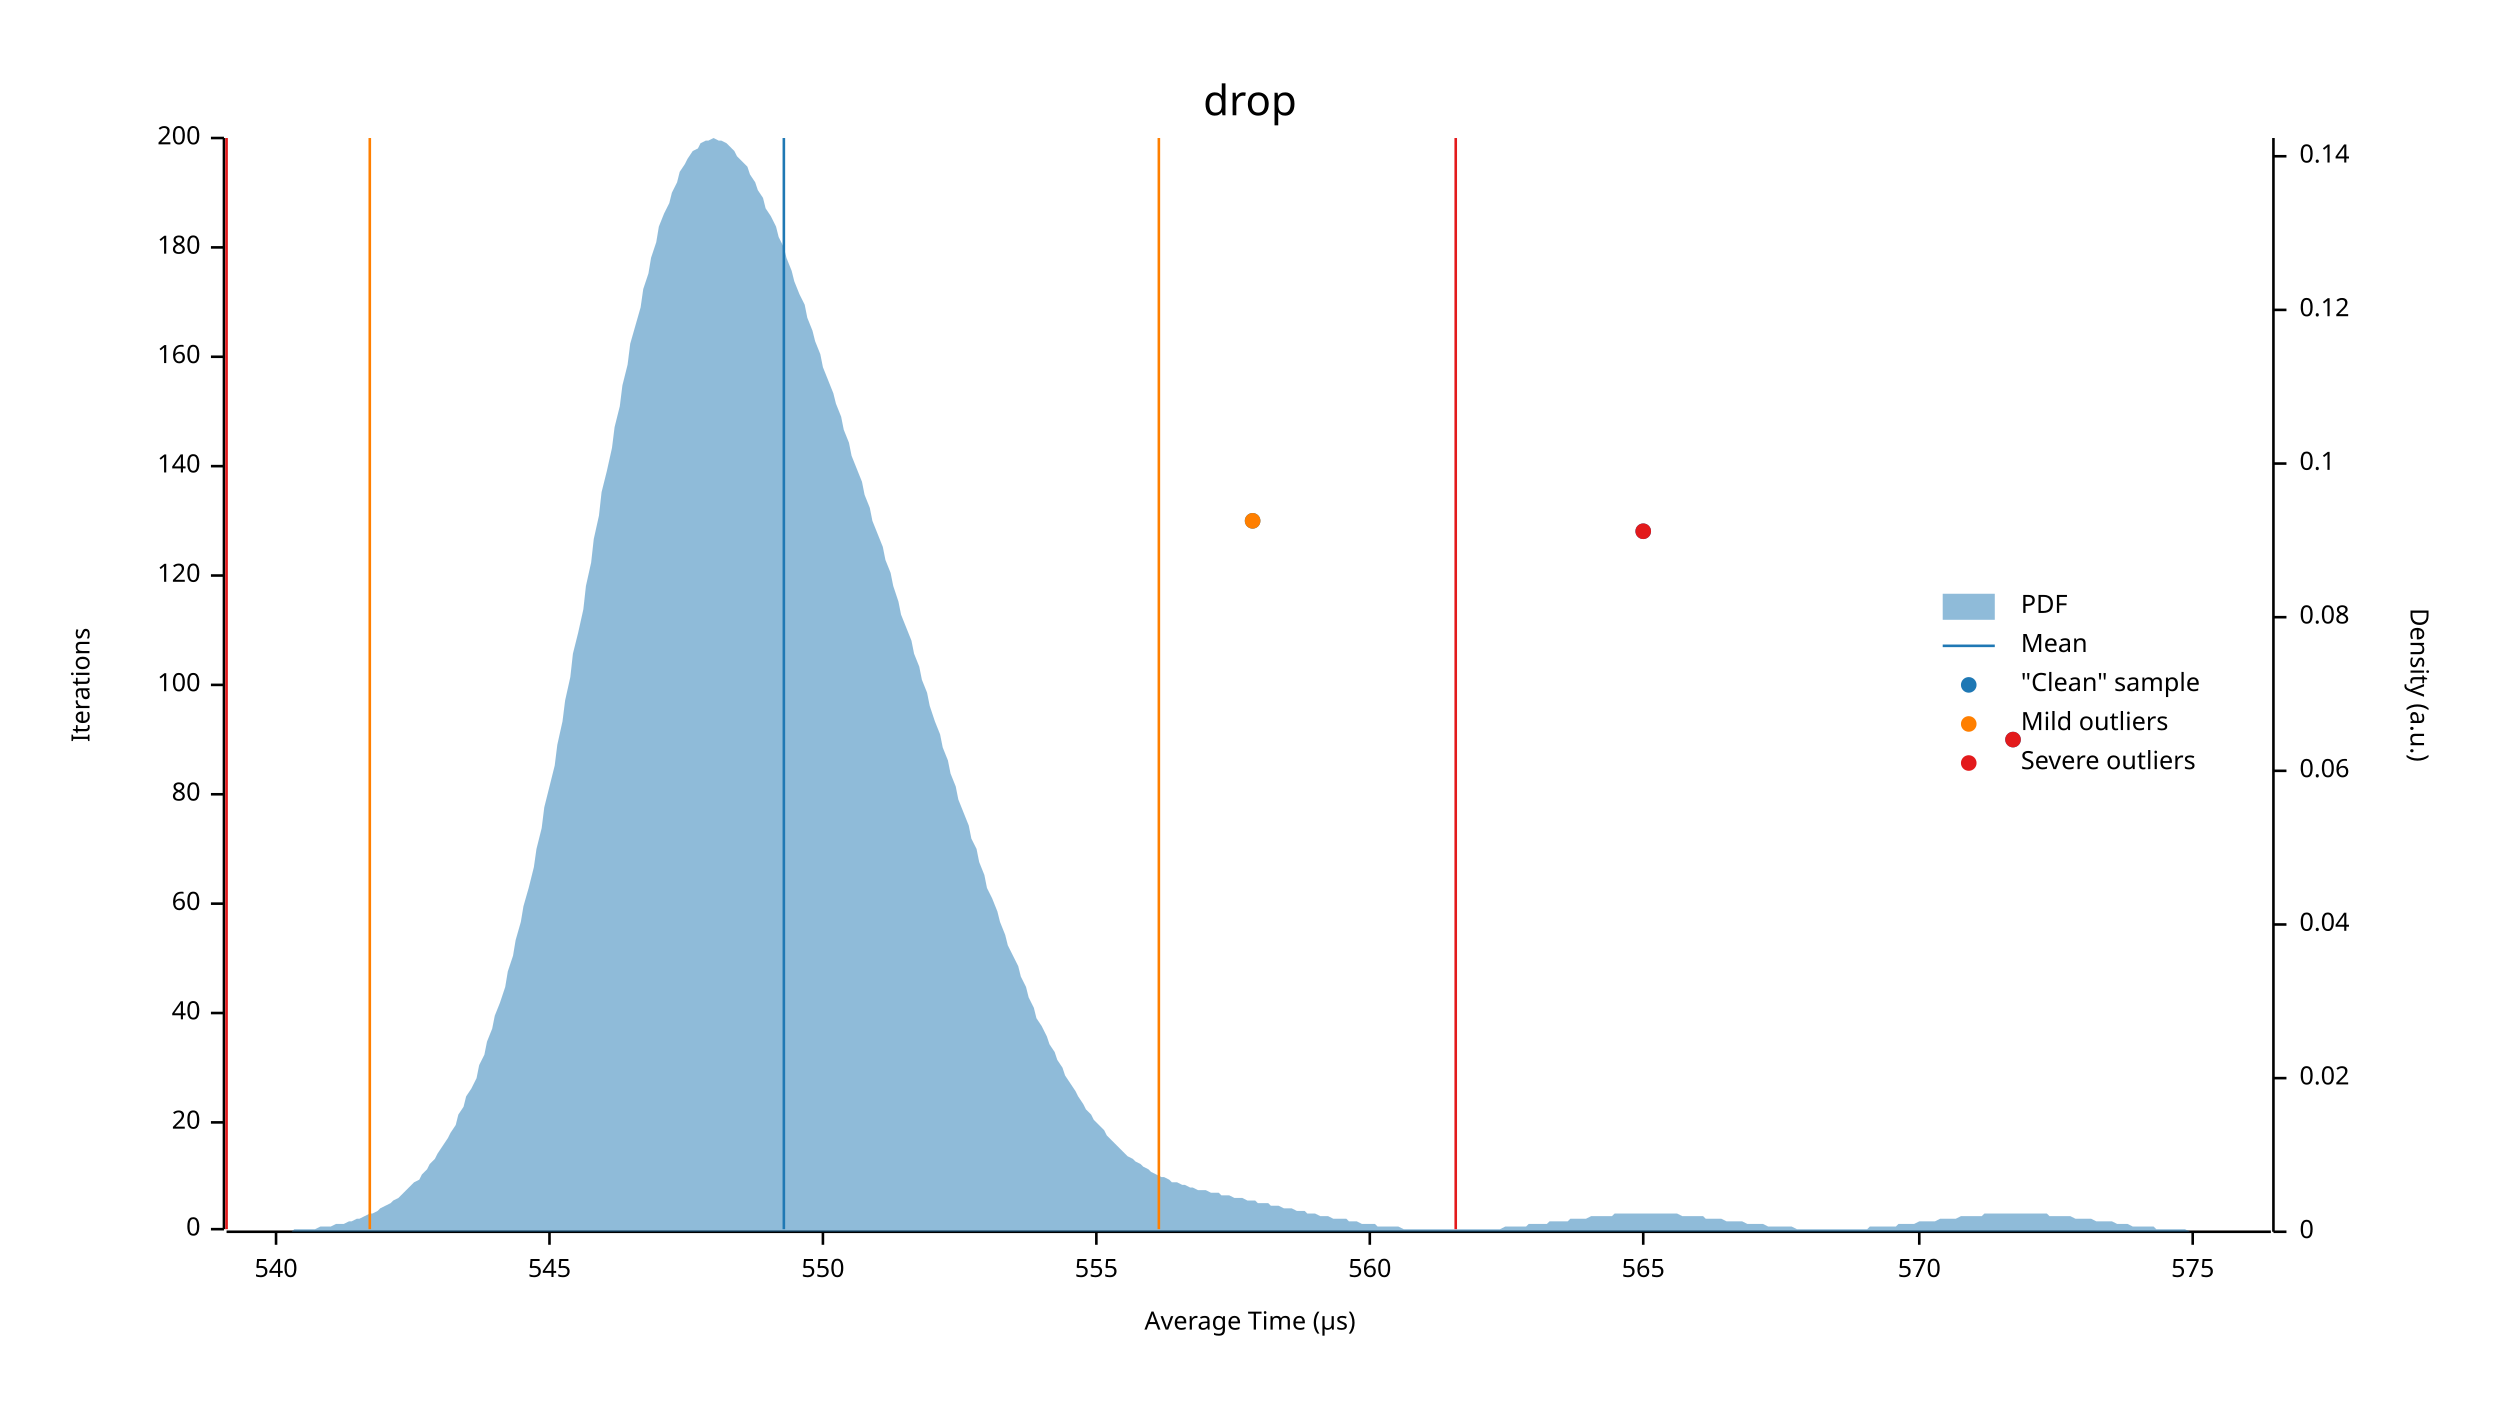
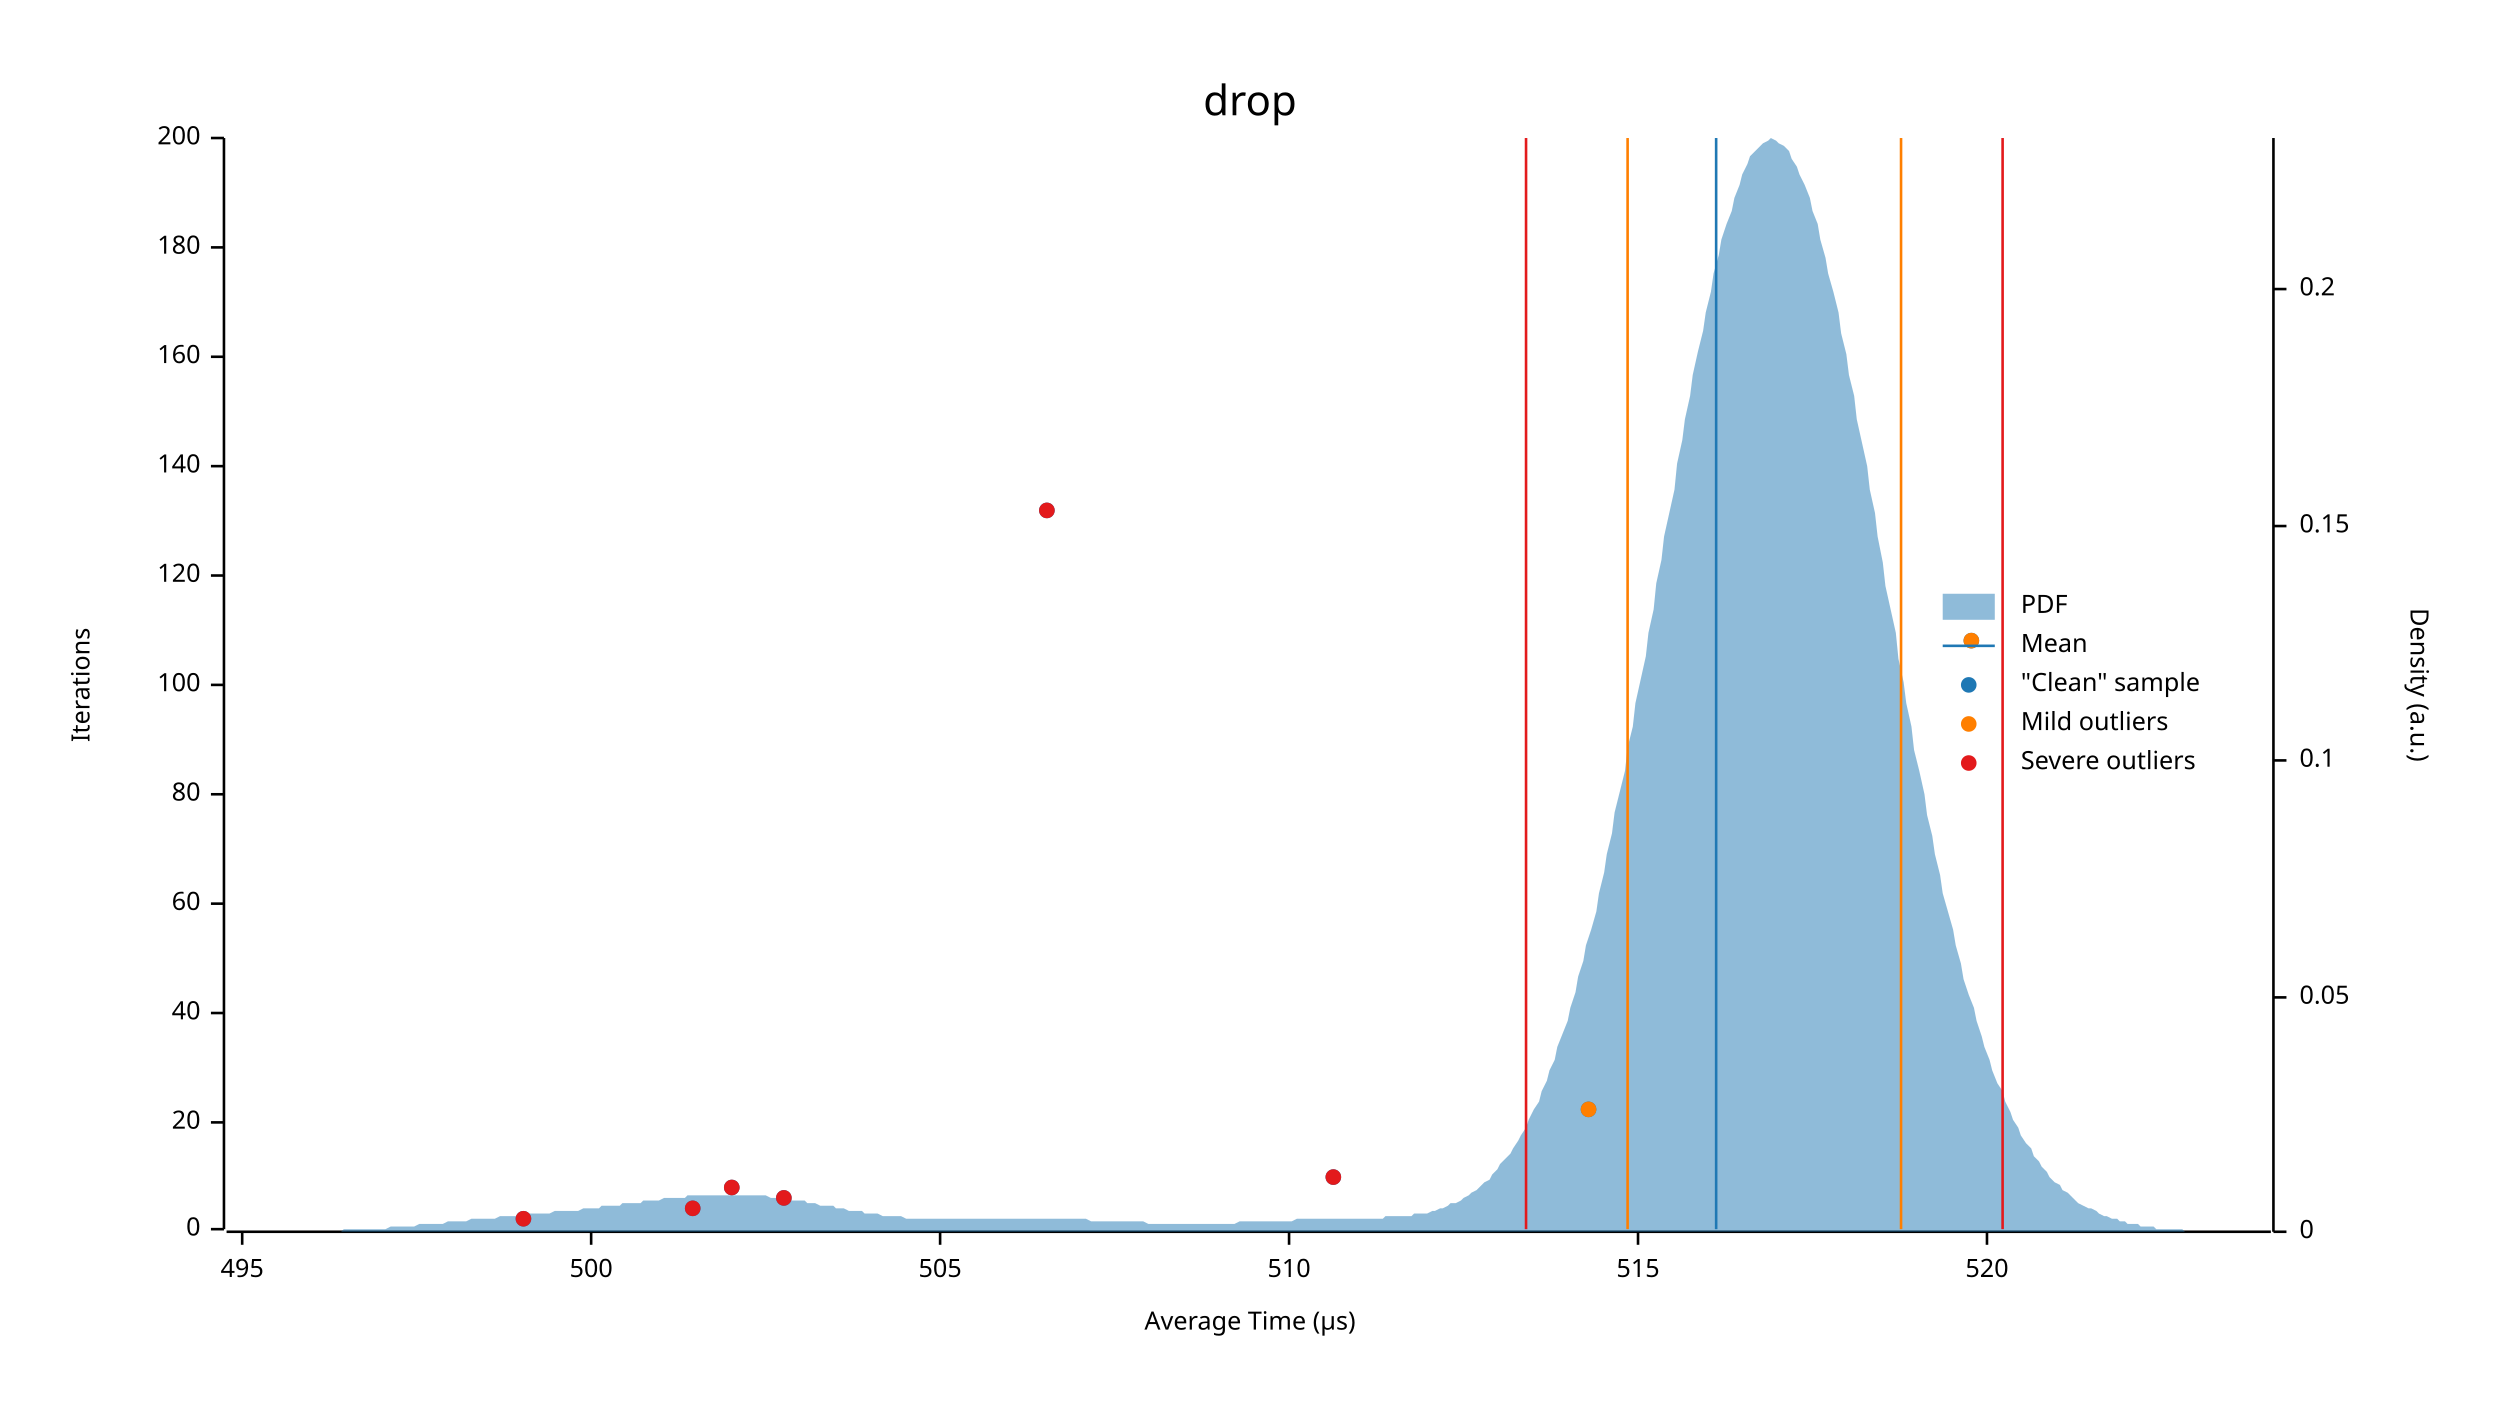
<svg xmlns="http://www.w3.org/2000/svg" width="960" height="540" viewBox="0 0 960 540">
  <text x="480" y="32" dy="0.76em" text-anchor="middle" font-family="sans-serif" font-size="16.129" opacity="1" fill="#000000">
drop
</text>
  <text x="27" y="263" dy="0.76em" text-anchor="middle" font-family="sans-serif" font-size="9.677" opacity="1" fill="#000000" transform="rotate(270, 27, 263)">
Iterations
</text>
  <text x="480" y="513" dy="-0.5ex" text-anchor="middle" font-family="sans-serif" font-size="9.677" opacity="1" fill="#000000">
Average Time (µs)
</text>
  <polyline fill="none" opacity="1" stroke="#000000" stroke-width="1" points="86,53 86,472 " />
  <text x="77" y="472" dy="0.5ex" text-anchor="end" font-family="sans-serif" font-size="9.677" opacity="1" fill="#000000">
0
</text>
  <polyline fill="none" opacity="1" stroke="#000000" stroke-width="1" points="81,472 86,472 " />
  <text x="77" y="431" dy="0.5ex" text-anchor="end" font-family="sans-serif" font-size="9.677" opacity="1" fill="#000000">
20
</text>
  <polyline fill="none" opacity="1" stroke="#000000" stroke-width="1" points="81,431 86,431 " />
  <text x="77" y="389" dy="0.5ex" text-anchor="end" font-family="sans-serif" font-size="9.677" opacity="1" fill="#000000">
40
</text>
  <polyline fill="none" opacity="1" stroke="#000000" stroke-width="1" points="81,389 86,389 " />
  <text x="77" y="347" dy="0.5ex" text-anchor="end" font-family="sans-serif" font-size="9.677" opacity="1" fill="#000000">
60
</text>
  <polyline fill="none" opacity="1" stroke="#000000" stroke-width="1" points="81,347 86,347 " />
  <text x="77" y="305" dy="0.5ex" text-anchor="end" font-family="sans-serif" font-size="9.677" opacity="1" fill="#000000">
80
</text>
  <polyline fill="none" opacity="1" stroke="#000000" stroke-width="1" points="81,305 86,305 " />
  <text x="77" y="263" dy="0.5ex" text-anchor="end" font-family="sans-serif" font-size="9.677" opacity="1" fill="#000000">
100
</text>
  <polyline fill="none" opacity="1" stroke="#000000" stroke-width="1" points="81,263 86,263 " />
  <text x="77" y="221" dy="0.5ex" text-anchor="end" font-family="sans-serif" font-size="9.677" opacity="1" fill="#000000">
120
</text>
  <polyline fill="none" opacity="1" stroke="#000000" stroke-width="1" points="81,221 86,221 " />
  <text x="77" y="179" dy="0.5ex" text-anchor="end" font-family="sans-serif" font-size="9.677" opacity="1" fill="#000000">
140
</text>
  <polyline fill="none" opacity="1" stroke="#000000" stroke-width="1" points="81,179 86,179 " />
  <text x="77" y="137" dy="0.5ex" text-anchor="end" font-family="sans-serif" font-size="9.677" opacity="1" fill="#000000">
160
</text>
  <polyline fill="none" opacity="1" stroke="#000000" stroke-width="1" points="81,137 86,137 " />
  <text x="77" y="95" dy="0.5ex" text-anchor="end" font-family="sans-serif" font-size="9.677" opacity="1" fill="#000000">
180
</text>
  <polyline fill="none" opacity="1" stroke="#000000" stroke-width="1" points="81,95 86,95 " />
  <text x="77" y="53" dy="0.5ex" text-anchor="end" font-family="sans-serif" font-size="9.677" opacity="1" fill="#000000">
200
</text>
  <polyline fill="none" opacity="1" stroke="#000000" stroke-width="1" points="81,53 86,53 " />
  <polyline fill="none" opacity="1" stroke="#000000" stroke-width="1" points="87,473 872,473 " />
-   <text x="106" y="483" dy="0.76em" text-anchor="middle" font-family="sans-serif" font-size="9.677" opacity="1" fill="#000000">
- 540
+   <text x="93" y="483" dy="0.76em" text-anchor="middle" font-family="sans-serif" font-size="9.677" opacity="1" fill="#000000">
+ 495
</text>
-   <polyline fill="none" opacity="1" stroke="#000000" stroke-width="1" points="106,473 106,478 " />
-   <text x="211" y="483" dy="0.76em" text-anchor="middle" font-family="sans-serif" font-size="9.677" opacity="1" fill="#000000">
- 545
+   <polyline fill="none" opacity="1" stroke="#000000" stroke-width="1" points="93,473 93,478 " />
+   <text x="227" y="483" dy="0.76em" text-anchor="middle" font-family="sans-serif" font-size="9.677" opacity="1" fill="#000000">
+ 500
</text>
-   <polyline fill="none" opacity="1" stroke="#000000" stroke-width="1" points="211,473 211,478 " />
-   <text x="316" y="483" dy="0.76em" text-anchor="middle" font-family="sans-serif" font-size="9.677" opacity="1" fill="#000000">
- 550
+   <polyline fill="none" opacity="1" stroke="#000000" stroke-width="1" points="227,473 227,478 " />
+   <text x="361" y="483" dy="0.76em" text-anchor="middle" font-family="sans-serif" font-size="9.677" opacity="1" fill="#000000">
+ 505
</text>
-   <polyline fill="none" opacity="1" stroke="#000000" stroke-width="1" points="316,473 316,478 " />
-   <text x="421" y="483" dy="0.76em" text-anchor="middle" font-family="sans-serif" font-size="9.677" opacity="1" fill="#000000">
- 555
+   <polyline fill="none" opacity="1" stroke="#000000" stroke-width="1" points="361,473 361,478 " />
+   <text x="495" y="483" dy="0.76em" text-anchor="middle" font-family="sans-serif" font-size="9.677" opacity="1" fill="#000000">
+ 510
</text>
-   <polyline fill="none" opacity="1" stroke="#000000" stroke-width="1" points="421,473 421,478 " />
-   <text x="526" y="483" dy="0.76em" text-anchor="middle" font-family="sans-serif" font-size="9.677" opacity="1" fill="#000000">
- 560
+   <polyline fill="none" opacity="1" stroke="#000000" stroke-width="1" points="495,473 495,478 " />
+   <text x="629" y="483" dy="0.76em" text-anchor="middle" font-family="sans-serif" font-size="9.677" opacity="1" fill="#000000">
+ 515
</text>
-   <polyline fill="none" opacity="1" stroke="#000000" stroke-width="1" points="526,473 526,478 " />
-   <text x="631" y="483" dy="0.76em" text-anchor="middle" font-family="sans-serif" font-size="9.677" opacity="1" fill="#000000">
- 565
+   <polyline fill="none" opacity="1" stroke="#000000" stroke-width="1" points="629,473 629,478 " />
+   <text x="763" y="483" dy="0.76em" text-anchor="middle" font-family="sans-serif" font-size="9.677" opacity="1" fill="#000000">
+ 520
</text>
-   <polyline fill="none" opacity="1" stroke="#000000" stroke-width="1" points="631,473 631,478 " />
-   <text x="737" y="483" dy="0.76em" text-anchor="middle" font-family="sans-serif" font-size="9.677" opacity="1" fill="#000000">
- 570
- </text>
-   <polyline fill="none" opacity="1" stroke="#000000" stroke-width="1" points="737,473 737,478 " />
-   <text x="842" y="483" dy="0.76em" text-anchor="middle" font-family="sans-serif" font-size="9.677" opacity="1" fill="#000000">
- 575
- </text>
-   <polyline fill="none" opacity="1" stroke="#000000" stroke-width="1" points="842,473 842,478 " />
+   <polyline fill="none" opacity="1" stroke="#000000" stroke-width="1" points="763,473 763,478 " />
  <text x="933" y="263" dy="0.76em" text-anchor="middle" font-family="sans-serif" font-size="9.677" opacity="1" fill="#000000" transform="rotate(90, 933, 263)">
Density (a.u.)
</text>
  <polyline fill="none" opacity="1" stroke="#000000" stroke-width="1" points="873,53 873,473 " />
  <text x="883" y="473" dy="0.5ex" text-anchor="start" font-family="sans-serif" font-size="9.677" opacity="1" fill="#000000">
0
</text>
  <polyline fill="none" opacity="1" stroke="#000000" stroke-width="1" points="873,473 878,473 " />
-   <text x="883" y="414" dy="0.5ex" text-anchor="start" font-family="sans-serif" font-size="9.677" opacity="1" fill="#000000">
- 0.02
+   <text x="883" y="383" dy="0.5ex" text-anchor="start" font-family="sans-serif" font-size="9.677" opacity="1" fill="#000000">
+ 0.05
</text>
-   <polyline fill="none" opacity="1" stroke="#000000" stroke-width="1" points="873,414 878,414 " />
-   <text x="883" y="355" dy="0.5ex" text-anchor="start" font-family="sans-serif" font-size="9.677" opacity="1" fill="#000000">
- 0.04
- </text>
-   <polyline fill="none" opacity="1" stroke="#000000" stroke-width="1" points="873,355 878,355 " />
-   <text x="883" y="296" dy="0.5ex" text-anchor="start" font-family="sans-serif" font-size="9.677" opacity="1" fill="#000000">
- 0.06
- </text>
-   <polyline fill="none" opacity="1" stroke="#000000" stroke-width="1" points="873,296 878,296 " />
-   <text x="883" y="237" dy="0.5ex" text-anchor="start" font-family="sans-serif" font-size="9.677" opacity="1" fill="#000000">
- 0.08
- </text>
-   <polyline fill="none" opacity="1" stroke="#000000" stroke-width="1" points="873,237 878,237 " />
-   <text x="883" y="178" dy="0.5ex" text-anchor="start" font-family="sans-serif" font-size="9.677" opacity="1" fill="#000000">
+   <polyline fill="none" opacity="1" stroke="#000000" stroke-width="1" points="873,383 878,383 " />
+   <text x="883" y="292" dy="0.5ex" text-anchor="start" font-family="sans-serif" font-size="9.677" opacity="1" fill="#000000">
0.1
</text>
-   <polyline fill="none" opacity="1" stroke="#000000" stroke-width="1" points="873,178 878,178 " />
-   <text x="883" y="119" dy="0.5ex" text-anchor="start" font-family="sans-serif" font-size="9.677" opacity="1" fill="#000000">
- 0.12
+   <polyline fill="none" opacity="1" stroke="#000000" stroke-width="1" points="873,292 878,292 " />
+   <text x="883" y="202" dy="0.5ex" text-anchor="start" font-family="sans-serif" font-size="9.677" opacity="1" fill="#000000">
+ 0.15
</text>
-   <polyline fill="none" opacity="1" stroke="#000000" stroke-width="1" points="873,119 878,119 " />
-   <text x="883" y="60" dy="0.5ex" text-anchor="start" font-family="sans-serif" font-size="9.677" opacity="1" fill="#000000">
- 0.14
+   <polyline fill="none" opacity="1" stroke="#000000" stroke-width="1" points="873,202 878,202 " />
+   <text x="883" y="111" dy="0.5ex" text-anchor="start" font-family="sans-serif" font-size="9.677" opacity="1" fill="#000000">
+ 0.2
</text>
-   <polyline fill="none" opacity="1" stroke="#000000" stroke-width="1" points="873,60 878,60 " />
-   <polygon opacity="0.5" fill="#1F78B4" points="87,473 88,473 90,473 91,473 93,473 94,473 96,473 98,473 99,473 101,473 102,473 104,473 105,473 107,473 109,473 110,473 112,473 113,472 115,472 116,472 118,472 120,472 121,472 123,471 124,471 126,471 127,471 129,470 131,470 132,470 134,469 135,469 137,468 138,468 140,467 142,466 143,466 145,465 146,464 148,463 150,462 151,461 153,460 154,459 156,457 157,456 159,454 161,453 162,451 164,449 165,447 167,445 168,443 170,440 172,437 173,435 175,432 176,428 178,425 179,421 181,418 183,414 184,409 186,405 187,400 189,395 190,390 192,385 194,379 195,373 197,367 198,361 200,354 201,348 203,341 205,333 206,326 208,318 209,310 211,302 213,294 214,286 216,277 217,269 219,260 220,251 222,243 224,234 225,225 227,216 228,207 230,198 231,189 233,181 235,172 236,164 238,156 239,148 241,140 242,132 244,125 246,118 247,111 249,105 250,99 252,93 253,87 255,82 257,78 258,74 260,70 261,66 263,63 264,61 266,58 268,57 269,55 271,54 272,54 274,53 276,54 277,54 279,55 280,56 282,58 283,60 285,62 287,64 288,67 290,70 291,73 293,76 294,80 296,83 298,87 299,91 301,95 302,99 304,104 305,108 307,113 309,117 310,122 312,127 313,131 315,136 316,141 318,146 320,151 321,155 323,160 324,165 326,170 327,175 329,180 331,185 332,190 334,195 335,200 337,205 339,210 340,215 342,220 343,225 345,231 346,236 348,241 350,246 351,251 353,256 354,261 356,266 357,271 359,277 361,282 362,287 364,292 365,297 367,302 368,307 370,312 372,317 373,322 375,326 376,331 378,336 379,341 381,345 383,350 384,354 386,359 387,363 389,367 391,371 392,375 394,379 395,383 397,387 398,391 400,394 402,398 403,401 405,404 406,407 408,410 409,413 411,416 413,419 414,421 416,424 417,426 419,428 420,430 422,432 424,434 425,436 427,438 428,439 430,441 431,442 433,444 435,445 436,446 438,447 439,448 441,449 442,450 444,451 446,452 447,452 449,453 450,454 452,454 454,455 455,455 457,456 458,456 460,457 461,457 463,457 465,458 466,458 468,458 469,459 471,459 472,459 474,460 476,460 477,460 479,461 480,461 482,461 483,462 485,462 487,462 488,463 490,463 491,463 493,464 494,464 496,464 498,465 499,465 501,465 502,466 504,466 505,466 507,467 509,467 510,467 512,468 513,468 515,468 517,468 518,469 520,469 521,469 523,470 524,470 526,470 528,470 529,471 531,471 532,471 534,471 535,471 537,471 539,472 540,472 542,472 543,472 545,472 546,472 548,472 550,472 551,472 553,472 554,472 556,472 557,472 559,472 561,472 562,472 564,472 565,472 567,472 568,472 570,472 572,472 573,472 575,472 576,472 578,471 580,471 581,471 583,471 584,471 586,471 587,470 589,470 591,470 592,470 594,470 595,469 597,469 598,469 600,469 602,469 603,468 605,468 606,468 608,468 609,468 611,467 613,467 614,467 616,467 617,467 619,467 620,466 622,466 624,466 625,466 627,466 628,466 630,466 632,466 633,466 635,466 636,466 638,466 639,466 641,466 643,466 644,466 646,467 647,467 649,467 650,467 652,467 654,467 655,468 657,468 658,468 660,468 661,468 663,469 665,469 666,469 668,469 669,469 671,470 672,470 674,470 676,470 677,470 679,471 680,471 682,471 683,471 685,471 687,471 688,471 690,472 691,472 693,472 695,472 696,472 698,472 699,472 701,472 702,472 704,472 706,472 707,472 709,472 710,472 712,472 713,472 715,472 717,472 718,471 720,471 721,471 723,471 724,471 726,471 728,471 729,470 731,470 732,470 734,470 735,470 737,469 739,469 740,469 742,469 743,469 745,468 746,468 748,468 750,468 751,468 753,467 754,467 756,467 758,467 759,467 761,467 762,466 764,466 765,466 767,466 769,466 770,466 772,466 773,466 775,466 776,466 778,466 780,466 781,466 783,466 784,466 786,466 787,467 789,467 791,467 792,467 794,467 795,467 797,468 798,468 800,468 802,468 803,468 805,469 806,469 808,469 809,469 811,469 813,470 814,470 816,470 817,470 819,471 821,471 822,471 824,471 825,471 827,471 828,472 830,472 832,472 833,472 835,472 836,472 838,472 839,472 841,473 843,473 844,473 846,473 847,473 849,473 850,473 852,473 854,473 855,473 857,473 858,473 860,473 861,473 863,473 865,473 866,473 868,473 869,473 871,473 873,473 873,473 87,473 " />
-   <polyline fill="none" opacity="1" stroke="#1F78B4" stroke-width="1" points="301,472 301,53 " />
-   <polyline fill="none" opacity="1" stroke="#FF7F00" stroke-width="1" points="142,472 142,53 " />
-   <polyline fill="none" opacity="1" stroke="#FF7F00" stroke-width="1" points="445,472 445,53 " />
-   <polyline fill="none" opacity="1" stroke="#E31A1C" stroke-width="1" points="87,472 87,53 " />
-   <polyline fill="none" opacity="1" stroke="#E31A1C" stroke-width="1" points="559,472 559,53 " />
-   <circle cx="773" cy="284" r="3" opacity="1" fill="#1F78B4" stroke="none" stroke-width="1" />
-   <circle cx="631" cy="204" r="3" opacity="1" fill="#1F78B4" stroke="none" stroke-width="1" />
-   <circle cx="481" cy="200" r="3" opacity="1" fill="#1F78B4" stroke="none" stroke-width="1" />
-   <circle cx="481" cy="200" r="3" opacity="1" fill="#FF7F00" stroke="none" stroke-width="1" />
-   <circle cx="773" cy="284" r="3" opacity="1" fill="#E31A1C" stroke="none" stroke-width="1" />
-   <circle cx="631" cy="204" r="3" opacity="1" fill="#E31A1C" stroke="none" stroke-width="1" />
+   <polyline fill="none" opacity="1" stroke="#000000" stroke-width="1" points="873,111 878,111 " />
+   <polygon opacity="0.5" fill="#1F78B4" points="87,473 88,473 90,473 91,473 93,473 94,473 96,473 98,473 99,473 101,473 102,473 104,473 105,473 107,473 109,473 110,473 112,473 113,473 115,473 116,473 118,473 120,473 121,473 123,473 124,473 126,473 127,473 129,473 131,473 132,472 134,472 135,472 137,472 138,472 140,472 142,472 143,472 145,472 146,472 148,472 150,471 151,471 153,471 154,471 156,471 157,471 159,471 161,470 162,470 164,470 165,470 167,470 168,470 170,470 172,469 173,469 175,469 176,469 178,469 179,469 181,468 183,468 184,468 186,468 187,468 189,468 190,468 192,467 194,467 195,467 197,467 198,467 200,467 201,467 203,466 205,466 206,466 208,466 209,466 211,466 213,465 214,465 216,465 217,465 219,465 220,465 222,465 224,464 225,464 227,464 228,464 230,464 231,463 233,463 235,463 236,463 238,463 239,462 241,462 242,462 244,462 246,462 247,461 249,461 250,461 252,461 253,461 255,460 257,460 258,460 260,460 261,460 263,460 264,459 266,459 268,459 269,459 271,459 272,459 274,459 276,459 277,459 279,459 280,459 282,459 283,459 285,459 287,459 288,459 290,459 291,459 293,459 294,459 296,460 298,460 299,460 301,460 302,460 304,461 305,461 307,461 309,461 310,462 312,462 313,462 315,463 316,463 318,463 320,463 321,464 323,464 324,464 326,465 327,465 329,465 331,465 332,466 334,466 335,466 337,466 339,467 340,467 342,467 343,467 345,467 346,467 348,468 350,468 351,468 353,468 354,468 356,468 357,468 359,468 361,468 362,468 364,468 365,468 367,468 368,468 370,468 372,468 373,468 375,468 376,468 378,468 379,468 381,468 383,468 384,468 386,468 387,468 389,468 391,468 392,468 394,468 395,468 397,468 398,468 400,468 402,468 403,468 405,468 406,468 408,468 409,468 411,468 413,468 414,468 416,468 417,468 419,469 420,469 422,469 424,469 425,469 427,469 428,469 430,469 431,469 433,469 435,469 436,469 438,469 439,469 441,470 442,470 444,470 446,470 447,470 449,470 450,470 452,470 454,470 455,470 457,470 458,470 460,470 461,470 463,470 465,470 466,470 468,470 469,470 471,470 472,470 474,470 476,469 477,469 479,469 480,469 482,469 483,469 485,469 487,469 488,469 490,469 491,469 493,469 494,469 496,469 498,468 499,468 501,468 502,468 504,468 505,468 507,468 509,468 510,468 512,468 513,468 515,468 517,468 518,468 520,468 521,468 523,468 524,468 526,468 528,468 529,468 531,468 532,467 534,467 535,467 537,467 539,467 540,467 542,467 543,466 545,466 546,466 548,466 550,465 551,465 553,464 554,464 556,463 557,462 559,462 561,461 562,460 564,459 565,458 567,457 568,456 570,454 572,453 573,451 575,449 576,447 578,445 580,443 581,441 583,438 584,436 586,433 587,430 589,426 591,423 592,419 594,415 595,411 597,407 598,402 600,397 602,392 603,387 605,381 606,375 608,369 609,363 611,357 613,350 614,343 616,335 617,328 619,320 620,312 622,304 624,296 625,287 627,279 628,270 630,261 632,252 633,243 635,234 636,224 638,215 639,206 641,197 643,188 644,178 646,169 647,161 649,152 650,144 652,135 654,127 655,120 657,112 658,105 660,98 661,92 663,86 665,81 666,76 668,71 669,67 671,63 672,60 674,58 676,56 677,55 679,54 680,53 682,54 683,55 685,56 687,58 688,61 690,64 691,67 693,71 695,76 696,81 698,86 699,92 701,99 702,105 704,112 706,120 707,128 709,136 710,144 712,152 713,161 715,170 717,179 718,188 720,197 721,206 723,216 724,225 726,234 728,243 729,253 731,262 732,270 734,279 735,288 737,296 739,305 740,313 742,321 743,328 745,336 746,343 748,350 750,357 751,363 753,370 754,376 756,382 758,387 759,392 761,398 762,402 764,407 765,411 767,416 769,419 770,423 772,427 773,430 775,433 776,436 778,439 780,441 781,444 783,446 784,448 786,450 787,452 789,454 791,455 792,457 794,458 795,459 797,461 798,462 800,463 802,464 803,464 805,465 806,466 808,467 809,467 811,468 813,468 814,469 816,469 817,470 819,470 821,470 822,471 824,471 825,471 827,471 828,472 830,472 832,472 833,472 835,472 836,472 838,472 839,473 841,473 843,473 844,473 846,473 847,473 849,473 850,473 852,473 854,473 855,473 857,473 858,473 860,473 861,473 863,473 865,473 866,473 868,473 869,473 871,473 873,473 873,473 87,473 " />
+   <polyline fill="none" opacity="1" stroke="#1F78B4" stroke-width="1" points="659,472 659,53 " />
+   <polyline fill="none" opacity="1" stroke="#FF7F00" stroke-width="1" points="625,472 625,53 " />
+   <polyline fill="none" opacity="1" stroke="#FF7F00" stroke-width="1" points="730,472 730,53 " />
+   <polyline fill="none" opacity="1" stroke="#E31A1C" stroke-width="1" points="586,472 586,53 " />
+   <polyline fill="none" opacity="1" stroke="#E31A1C" stroke-width="1" points="769,472 769,53 " />
+   <circle cx="201" cy="468" r="3" opacity="1" fill="#1F78B4" stroke="none" stroke-width="1" />
+   <circle cx="266" cy="464" r="3" opacity="1" fill="#1F78B4" stroke="none" stroke-width="1" />
+   <circle cx="301" cy="460" r="3" opacity="1" fill="#1F78B4" stroke="none" stroke-width="1" />
+   <circle cx="281" cy="456" r="3" opacity="1" fill="#1F78B4" stroke="none" stroke-width="1" />
+   <circle cx="512" cy="452" r="3" opacity="1" fill="#1F78B4" stroke="none" stroke-width="1" />
+   <circle cx="610" cy="426" r="3" opacity="1" fill="#1F78B4" stroke="none" stroke-width="1" />
+   <circle cx="757" cy="246" r="3" opacity="1" fill="#1F78B4" stroke="none" stroke-width="1" />
+   <circle cx="402" cy="196" r="3" opacity="1" fill="#1F78B4" stroke="none" stroke-width="1" />
+   <circle cx="610" cy="426" r="3" opacity="1" fill="#FF7F00" stroke="none" stroke-width="1" />
+   <circle cx="757" cy="246" r="3" opacity="1" fill="#FF7F00" stroke="none" stroke-width="1" />
+   <circle cx="201" cy="468" r="3" opacity="1" fill="#E31A1C" stroke="none" stroke-width="1" />
+   <circle cx="266" cy="464" r="3" opacity="1" fill="#E31A1C" stroke="none" stroke-width="1" />
+   <circle cx="301" cy="460" r="3" opacity="1" fill="#E31A1C" stroke="none" stroke-width="1" />
+   <circle cx="281" cy="456" r="3" opacity="1" fill="#E31A1C" stroke="none" stroke-width="1" />
+   <circle cx="512" cy="452" r="3" opacity="1" fill="#E31A1C" stroke="none" stroke-width="1" />
+   <circle cx="402" cy="196" r="3" opacity="1" fill="#E31A1C" stroke="none" stroke-width="1" />
  <text x="776" y="228" dy="0.76em" text-anchor="start" font-family="sans-serif" font-size="9.677" opacity="1" fill="#000000">
PDF
</text>
  <text x="776" y="243" dy="0.76em" text-anchor="start" font-family="sans-serif" font-size="9.677" opacity="1" fill="#000000">
Mean
</text>
  <text x="776" y="258" dy="0.76em" text-anchor="start" font-family="sans-serif" font-size="9.677" opacity="1" fill="#000000">
"Clean" sample
</text>
  <text x="776" y="273" dy="0.76em" text-anchor="start" font-family="sans-serif" font-size="9.677" opacity="1" fill="#000000">
Mild outliers
</text>
  <text x="776" y="288" dy="0.76em" text-anchor="start" font-family="sans-serif" font-size="9.677" opacity="1" fill="#000000">
Severe outliers
</text>
  <rect x="746" y="228" width="20" height="10" opacity="0.5" fill="#1F78B4" stroke="none" />
  <polyline fill="none" opacity="1" stroke="#1F78B4" stroke-width="1" points="746,248 766,248 " />
  <circle cx="756" cy="263" r="3" opacity="1" fill="#1F78B4" stroke="none" stroke-width="1" />
  <circle cx="756" cy="278" r="3" opacity="1" fill="#FF7F00" stroke="none" stroke-width="1" />
  <circle cx="756" cy="293" r="3" opacity="1" fill="#E31A1C" stroke="none" stroke-width="1" />
</svg>
